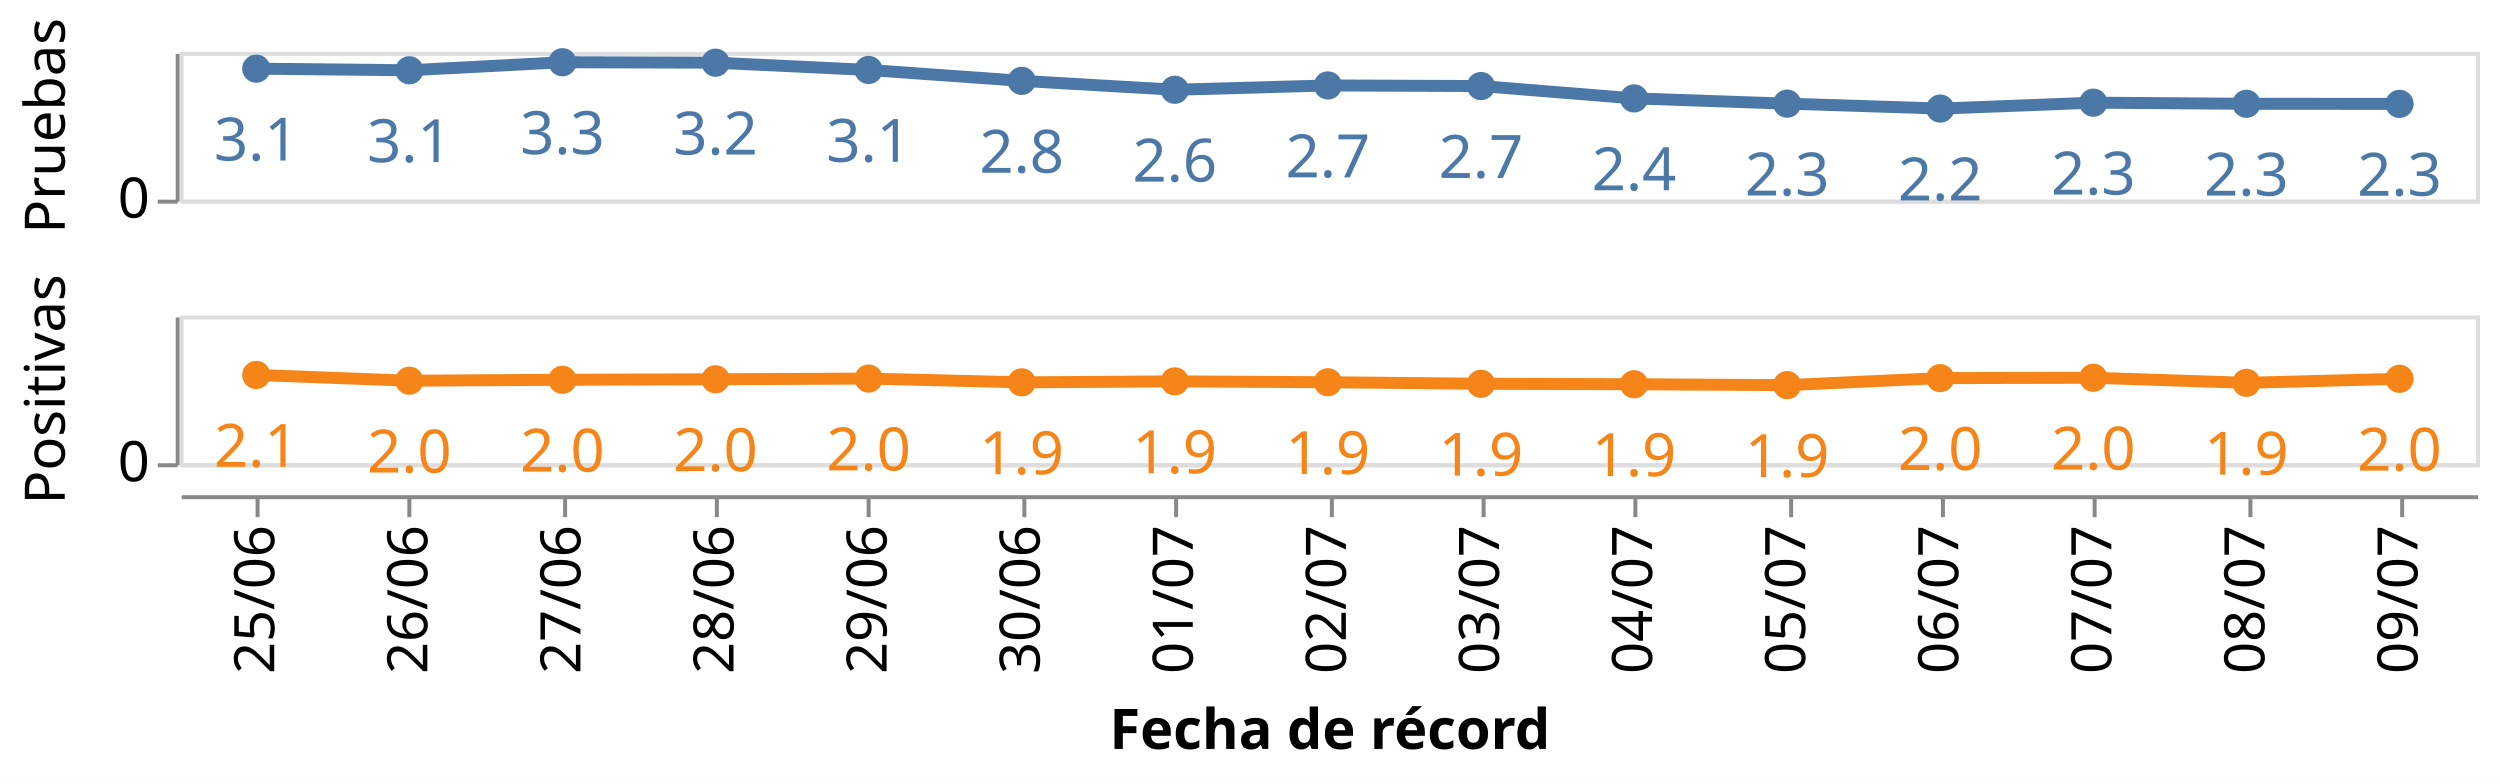
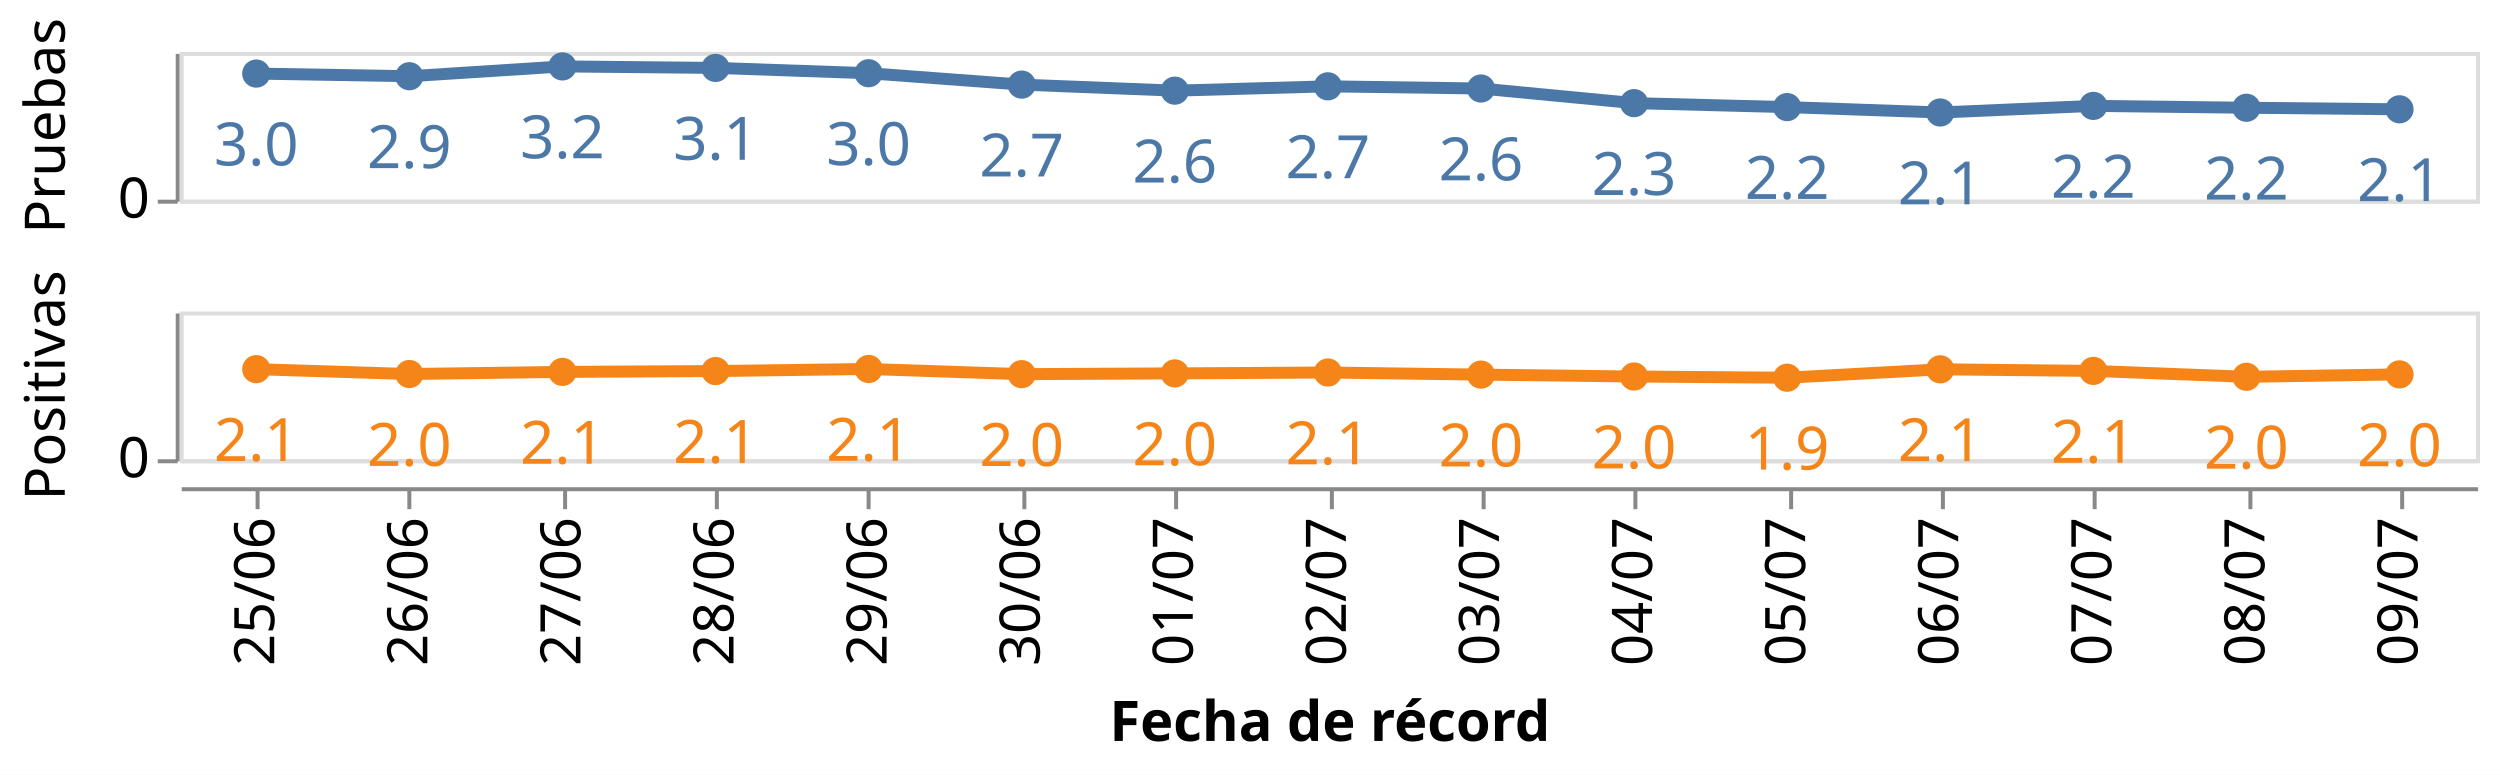
- <svg xmlns="http://www.w3.org/2000/svg" class="marks" width="626" height="196" viewBox="0 0 626 196" version="1.1">
-   <rect width="626" height="196" style="fill: white;" />
+ <svg xmlns="http://www.w3.org/2000/svg" class="marks" width="626" height="194" viewBox="0 0 626 194" version="1.1">
+   <rect width="626" height="194" style="fill: white;" />
  <g transform="translate(45,13)">
    <g class="mark-group role-frame root">
      <g transform="translate(0,0)">
        <path class="background" d="M0,0h0v0h0Z" style="fill: none;" />
        <g>
          <g class="mark-group role-row-header row_header">
            <g transform="translate(-1,0)">
              <path class="background" d="M0,0h0v37h0Z" style="fill: none;" />
              <g>
                <g class="mark-group role-axis">
                  <g transform="translate(0.5,0.5)">
                    <path class="background" d="M0,0h0v0h0Z" style="pointer-events: none; fill: none;" />
                    <g>
                      <g class="mark-rule role-axis-tick" style="pointer-events: none;">
                        <line transform="translate(0,37)" x2="-5" y2="0" style="fill: none; stroke: #888; stroke-width: 1; opacity: 1;" />
                      </g>
                      <g class="mark-text role-axis-label" style="pointer-events: none;">
                        <text text-anchor="end" transform="translate(-7,41)" style="font-family: sans-serif; font-size: 14px; fill: #000; opacity: 1;">0</text>
                      </g>
                      <g class="mark-rule role-axis-domain" style="pointer-events: none;">
                        <line transform="translate(0,37)" x2="0" y2="-37" style="fill: none; stroke: #888; stroke-width: 1; opacity: 1;" />
                      </g>
                    </g>
                    <path class="foreground" d="" style="pointer-events: none; display: none; fill: none;" />
                  </g>
                </g>
                <g class="mark-group role-title">
                  <g transform="translate(-38.78613,18.5)">
                    <path class="background" d="M0,0h0v0h0Z" style="pointer-events: none; fill: none;" />
                    <g>
                      <g class="mark-text role-title-text" style="pointer-events: none;">
                        <text text-anchor="middle" transform="translate(0,0) rotate(-90) translate(0,11)" style="font-family: sans-serif; font-size: 14px; fill: #000; opacity: 1;">Pruebas</text>
                      </g>
                    </g>
                    <path class="foreground" d="" style="pointer-events: none; display: none; fill: none;" />
                  </g>
                </g>
              </g>
              <path class="foreground" d="" style="display: none; fill: none;" />
            </g>
-             <g transform="translate(-1,66)">
+             <g transform="translate(-1,65)">
              <path class="background" d="M0,0h0v37h0Z" style="fill: none;" />
              <g>
                <g class="mark-group role-axis">
                  <g transform="translate(0.5,0.5)">
                    <path class="background" d="M0,0h0v0h0Z" style="pointer-events: none; fill: none;" />
                    <g>
                      <g class="mark-rule role-axis-tick" style="pointer-events: none;">
                        <line transform="translate(0,37)" x2="-5" y2="0" style="fill: none; stroke: #888; stroke-width: 1; opacity: 1;" />
                      </g>
                      <g class="mark-text role-axis-label" style="pointer-events: none;">
                        <text text-anchor="end" transform="translate(-7,41)" style="font-family: sans-serif; font-size: 14px; fill: #000; opacity: 1;">0</text>
                      </g>
                      <g class="mark-rule role-axis-domain" style="pointer-events: none;">
                        <line transform="translate(0,37)" x2="0" y2="-37" style="fill: none; stroke: #888; stroke-width: 1; opacity: 1;" />
                      </g>
                    </g>
                    <path class="foreground" d="" style="pointer-events: none; display: none; fill: none;" />
                  </g>
                </g>
                <g class="mark-group role-title">
                  <g transform="translate(-38.78613,18.5)">
                    <path class="background" d="M0,0h0v0h0Z" style="pointer-events: none; fill: none;" />
                    <g>
                      <g class="mark-text role-title-text" style="pointer-events: none;">
                        <text text-anchor="middle" transform="translate(0,0) rotate(-90) translate(0,11)" style="font-family: sans-serif; font-size: 14px; fill: #000; opacity: 1;">Positivas</text>
                      </g>
                    </g>
                    <path class="foreground" d="" style="pointer-events: none; display: none; fill: none;" />
                  </g>
                </g>
              </g>
              <path class="foreground" d="" style="display: none; fill: none;" />
            </g>
          </g>
          <g class="mark-group role-column-footer column_footer">
-             <g transform="translate(0,111)">
+             <g transform="translate(0,109)">
              <path class="background" d="M0,0h575v0h-575Z" style="fill: none;" />
              <g>
                <g class="mark-group role-axis">
                  <g transform="translate(0.5,0.5)">
                    <path class="background" d="M0,0h0v0h0Z" style="pointer-events: none; fill: none;" />
                    <g>
                      <g class="mark-rule role-axis-tick" style="pointer-events: none;">
                        <line transform="translate(19,0)" x2="0" y2="5" style="fill: none; stroke: #888; stroke-width: 1; opacity: 1;" />
                        <line transform="translate(57,0)" x2="0" y2="5" style="fill: none; stroke: #888; stroke-width: 1; opacity: 1;" />
                        <line transform="translate(96,0)" x2="0" y2="5" style="fill: none; stroke: #888; stroke-width: 1; opacity: 1;" />
                        <line transform="translate(134,0)" x2="0" y2="5" style="fill: none; stroke: #888; stroke-width: 1; opacity: 1;" />
                        <line transform="translate(172,0)" x2="0" y2="5" style="fill: none; stroke: #888; stroke-width: 1; opacity: 1;" />
                        <line transform="translate(211,0)" x2="0" y2="5" style="fill: none; stroke: #888; stroke-width: 1; opacity: 1;" />
                        <line transform="translate(249,0)" x2="0" y2="5" style="fill: none; stroke: #888; stroke-width: 1; opacity: 1;" />
                        <line transform="translate(288,0)" x2="0" y2="5" style="fill: none; stroke: #888; stroke-width: 1; opacity: 1;" />
                        <line transform="translate(326,0)" x2="0" y2="5" style="fill: none; stroke: #888; stroke-width: 1; opacity: 1;" />
                        <line transform="translate(364,0)" x2="0" y2="5" style="fill: none; stroke: #888; stroke-width: 1; opacity: 1;" />
                        <line transform="translate(403,0)" x2="0" y2="5" style="fill: none; stroke: #888; stroke-width: 1; opacity: 1;" />
                        <line transform="translate(441,0)" x2="0" y2="5" style="fill: none; stroke: #888; stroke-width: 1; opacity: 1;" />
                        <line transform="translate(479,0)" x2="0" y2="5" style="fill: none; stroke: #888; stroke-width: 1; opacity: 1;" />
                        <line transform="translate(518,0)" x2="0" y2="5" style="fill: none; stroke: #888; stroke-width: 1; opacity: 1;" />
                        <line transform="translate(556,0)" x2="0" y2="5" style="fill: none; stroke: #888; stroke-width: 1; opacity: 1;" />
                      </g>
                      <g class="mark-text role-axis-label" style="pointer-events: none;">
                        <text text-anchor="end" transform="translate(19.16667,7) rotate(270) translate(0,4)" style="font-family: sans-serif; font-size: 14px; fill: #000; opacity: 1;">25/06</text>
                        <text text-anchor="end" transform="translate(57.5,7) rotate(270) translate(0,4)" style="font-family: sans-serif; font-size: 14px; fill: #000; opacity: 1;">26/06</text>
                        <text text-anchor="end" transform="translate(95.83333,7) rotate(270) translate(0,4)" style="font-family: sans-serif; font-size: 14px; fill: #000; opacity: 1;">27/06</text>
                        <text text-anchor="end" transform="translate(134.1667,7) rotate(270) translate(0,4)" style="font-family: sans-serif; font-size: 14px; fill: #000; opacity: 1;">28/06</text>
                        <text text-anchor="end" transform="translate(172.5,7) rotate(270) translate(0,4)" style="font-family: sans-serif; font-size: 14px; fill: #000; opacity: 1;">29/06</text>
                        <text text-anchor="end" transform="translate(210.8333,7) rotate(270) translate(0,4)" style="font-family: sans-serif; font-size: 14px; fill: #000; opacity: 1;">30/06</text>
                        <text text-anchor="end" transform="translate(249.1667,7) rotate(270) translate(0,4)" style="font-family: sans-serif; font-size: 14px; fill: #000; opacity: 1;">01/07</text>
                        <text text-anchor="end" transform="translate(287.5,7) rotate(270) translate(0,4)" style="font-family: sans-serif; font-size: 14px; fill: #000; opacity: 1;">02/07</text>
                        <text text-anchor="end" transform="translate(325.8333,7) rotate(270) translate(0,4)" style="font-family: sans-serif; font-size: 14px; fill: #000; opacity: 1;">03/07</text>
                        <text text-anchor="end" transform="translate(364.1667,7) rotate(270) translate(0,4)" style="font-family: sans-serif; font-size: 14px; fill: #000; opacity: 1;">04/07</text>
                        <text text-anchor="end" transform="translate(402.5,7) rotate(270) translate(0,4)" style="font-family: sans-serif; font-size: 14px; fill: #000; opacity: 1;">05/07</text>
                        <text text-anchor="end" transform="translate(440.8333,7) rotate(270) translate(0,4)" style="font-family: sans-serif; font-size: 14px; fill: #000; opacity: 1;">06/07</text>
                        <text text-anchor="end" transform="translate(479.1667,7) rotate(270) translate(0,4)" style="font-family: sans-serif; font-size: 14px; fill: #000; opacity: 1;">07/07</text>
                        <text text-anchor="end" transform="translate(517.5,7) rotate(270) translate(0,4)" style="font-family: sans-serif; font-size: 14px; fill: #000; opacity: 1;">08/07</text>
                        <text text-anchor="end" transform="translate(555.8333,7) rotate(270) translate(0,4)" style="font-family: sans-serif; font-size: 14px; fill: #000; opacity: 1;">09/07</text>
                      </g>
                      <g class="mark-rule role-axis-domain" style="pointer-events: none;">
                        <line transform="translate(0,0)" x2="575" y2="0" style="fill: none; stroke: #888; stroke-width: 1; opacity: 1;" />
                      </g>
                      <g class="mark-text role-axis-title" style="pointer-events: none;">
                        <text text-anchor="middle" transform="translate(287.5,63.03418)" style="font-family: sans-serif; font-size: 14px; font-weight: bold; fill: #000; opacity: 1;">Fecha de récord</text>
                      </g>
                    </g>
                    <path class="foreground" d="" style="pointer-events: none; display: none; fill: none;" />
                  </g>
                </g>
              </g>
              <path class="foreground" d="" style="display: none; fill: none;" />
            </g>
          </g>
          <g class="mark-group role-scope cell">
            <g transform="translate(0,0)">
              <path class="background" d="M0.5,0.5h575v37h-575Z" style="fill: none; stroke: #ddd;" />
              <g>
                <g class="mark-group role-axis">
                  <g transform="translate(0.5,0.5)">
                    <path class="background" d="M0,0h0v0h0Z" style="pointer-events: none; fill: none;" />
                    <g>
                      <g class="mark-rule role-axis-grid" style="pointer-events: none;">
                        <line transform="translate(0,37)" x2="575" y2="0" style="fill: none; stroke: #ddd; stroke-width: 1; opacity: 1;" />
                      </g>
                    </g>
                    <path class="foreground" d="" style="pointer-events: none; display: none; fill: none;" />
                  </g>
                </g>
                <g class="mark-group role-scope child_layer_0_layer_0_pathgroup">
                  <g transform="translate(0,0)">
                    <path class="background" d="M0,0h575v37h-575Z" style="fill: none;" />
                    <g>
                      <g class="mark-line role-mark child_layer_0_layer_0_marks">
-                         <path d="M19.167,4.195L57.5,4.597L95.833,2.584L134.167,2.698L172.5,4.518L210.833,7.254L249.167,9.475L287.5,8.396L325.833,8.547L364.167,11.64L402.5,12.952L440.833,14.187L479.167,12.712L517.5,12.985L555.833,13.012" style="fill: none; stroke: #4c78a8; stroke-width: 3;" />
+                         <path d="M19.167,5.423L57.5,6.092L95.833,3.63L134.167,4.008L172.5,5.335L210.833,8.188L249.167,9.7L287.5,8.617L325.833,9.162L364.167,12.827L402.5,13.818L440.833,15.169L479.167,13.515L517.5,13.981L555.833,14.368" style="fill: none; stroke: #4c78a8; stroke-width: 3;" />
                      </g>
                    </g>
                    <path class="foreground" d="" style="display: none; fill: none;" />
                  </g>
                </g>
                <g class="mark-symbol role-mark child_layer_0_layer_1_marks">
-                   <path transform="translate(555.8333,13.01206)" d="M3.536,0A3.536,3.536,0,1,1,-3.536,0A3.536,3.536,0,1,1,3.536,0" style="fill: #4c78a8; stroke-width: 2; opacity: 1;" />
-                   <path transform="translate(517.5,12.98486)" d="M3.536,0A3.536,3.536,0,1,1,-3.536,0A3.536,3.536,0,1,1,3.536,0" style="fill: #4c78a8; stroke-width: 2; opacity: 1;" />
-                   <path transform="translate(479.1667,12.71208)" d="M3.536,0A3.536,3.536,0,1,1,-3.536,0A3.536,3.536,0,1,1,3.536,0" style="fill: #4c78a8; stroke-width: 2; opacity: 1;" />
-                   <path transform="translate(440.8333,14.18683)" d="M3.536,0A3.536,3.536,0,1,1,-3.536,0A3.536,3.536,0,1,1,3.536,0" style="fill: #4c78a8; stroke-width: 2; opacity: 1;" />
-                   <path transform="translate(402.5,12.95226)" d="M3.536,0A3.536,3.536,0,1,1,-3.536,0A3.536,3.536,0,1,1,3.536,0" style="fill: #4c78a8; stroke-width: 2; opacity: 1;" />
-                   <path transform="translate(364.1667,11.63974)" d="M3.536,0A3.536,3.536,0,1,1,-3.536,0A3.536,3.536,0,1,1,3.536,0" style="fill: #4c78a8; stroke-width: 2; opacity: 1;" />
-                   <path transform="translate(325.8333,8.54689)" d="M3.536,0A3.536,3.536,0,1,1,-3.536,0A3.536,3.536,0,1,1,3.536,0" style="fill: #4c78a8; stroke-width: 2; opacity: 1;" />
-                   <path transform="translate(287.5,8.396381)" d="M3.536,0A3.536,3.536,0,1,1,-3.536,0A3.536,3.536,0,1,1,3.536,0" style="fill: #4c78a8; stroke-width: 2; opacity: 1;" />
-                   <path transform="translate(249.1667,9.475416)" d="M3.536,0A3.536,3.536,0,1,1,-3.536,0A3.536,3.536,0,1,1,3.536,0" style="fill: #4c78a8; stroke-width: 2; opacity: 1;" />
-                   <path transform="translate(210.8333,7.254036)" d="M3.536,0A3.536,3.536,0,1,1,-3.536,0A3.536,3.536,0,1,1,3.536,0" style="fill: #4c78a8; stroke-width: 2; opacity: 1;" />
-                   <path transform="translate(172.5,4.518369)" d="M3.536,0A3.536,3.536,0,1,1,-3.536,0A3.536,3.536,0,1,1,3.536,0" style="fill: #4c78a8; stroke-width: 2; opacity: 1;" />
-                   <path transform="translate(134.1667,2.698194)" d="M3.536,0A3.536,3.536,0,1,1,-3.536,0A3.536,3.536,0,1,1,3.536,0" style="fill: #4c78a8; stroke-width: 2; opacity: 1;" />
-                   <path transform="translate(95.83333,2.584397)" d="M3.536,0A3.536,3.536,0,1,1,-3.536,0A3.536,3.536,0,1,1,3.536,0" style="fill: #4c78a8; stroke-width: 2; opacity: 1;" />
-                   <path transform="translate(57.5,4.597192)" d="M3.536,0A3.536,3.536,0,1,1,-3.536,0A3.536,3.536,0,1,1,3.536,0" style="fill: #4c78a8; stroke-width: 2; opacity: 1;" />
-                   <path transform="translate(19.16667,4.194724)" d="M3.536,0A3.536,3.536,0,1,1,-3.536,0A3.536,3.536,0,1,1,3.536,0" style="fill: #4c78a8; stroke-width: 2; opacity: 1;" />
+                   <path transform="translate(555.8333,14.36781)" d="M3.536,0A3.536,3.536,0,1,1,-3.536,0A3.536,3.536,0,1,1,3.536,0" style="fill: #4c78a8; stroke-width: 2; opacity: 1;" />
+                   <path transform="translate(517.5,13.98051)" d="M3.536,0A3.536,3.536,0,1,1,-3.536,0A3.536,3.536,0,1,1,3.536,0" style="fill: #4c78a8; stroke-width: 2; opacity: 1;" />
+                   <path transform="translate(479.1667,13.51545)" d="M3.536,0A3.536,3.536,0,1,1,-3.536,0A3.536,3.536,0,1,1,3.536,0" style="fill: #4c78a8; stroke-width: 2; opacity: 1;" />
+                   <path transform="translate(440.8333,15.16937)" d="M3.536,0A3.536,3.536,0,1,1,-3.536,0A3.536,3.536,0,1,1,3.536,0" style="fill: #4c78a8; stroke-width: 2; opacity: 1;" />
+                   <path transform="translate(402.5,13.81762)" d="M3.536,0A3.536,3.536,0,1,1,-3.536,0A3.536,3.536,0,1,1,3.536,0" style="fill: #4c78a8; stroke-width: 2; opacity: 1;" />
+                   <path transform="translate(364.1667,12.82676)" d="M3.536,0A3.536,3.536,0,1,1,-3.536,0A3.536,3.536,0,1,1,3.536,0" style="fill: #4c78a8; stroke-width: 2; opacity: 1;" />
+                   <path transform="translate(325.8333,9.162065)" d="M3.536,0A3.536,3.536,0,1,1,-3.536,0A3.536,3.536,0,1,1,3.536,0" style="fill: #4c78a8; stroke-width: 2; opacity: 1;" />
+                   <path transform="translate(287.5,8.617128)" d="M3.536,0A3.536,3.536,0,1,1,-3.536,0A3.536,3.536,0,1,1,3.536,0" style="fill: #4c78a8; stroke-width: 2; opacity: 1;" />
+                   <path transform="translate(249.1667,9.700251)" d="M3.536,0A3.536,3.536,0,1,1,-3.536,0A3.536,3.536,0,1,1,3.536,0" style="fill: #4c78a8; stroke-width: 2; opacity: 1;" />
+                   <path transform="translate(210.8333,8.187905)" d="M3.536,0A3.536,3.536,0,1,1,-3.536,0A3.536,3.536,0,1,1,3.536,0" style="fill: #4c78a8; stroke-width: 2; opacity: 1;" />
+                   <path transform="translate(172.5,5.335048)" d="M3.536,0A3.536,3.536,0,1,1,-3.536,0A3.536,3.536,0,1,1,3.536,0" style="fill: #4c78a8; stroke-width: 2; opacity: 1;" />
+                   <path transform="translate(134.1667,4.007845)" d="M3.536,0A3.536,3.536,0,1,1,-3.536,0A3.536,3.536,0,1,1,3.536,0" style="fill: #4c78a8; stroke-width: 2; opacity: 1;" />
+                   <path transform="translate(95.83333,3.630326)" d="M3.536,0A3.536,3.536,0,1,1,-3.536,0A3.536,3.536,0,1,1,3.536,0" style="fill: #4c78a8; stroke-width: 2; opacity: 1;" />
+                   <path transform="translate(57.5,6.092416)" d="M3.536,0A3.536,3.536,0,1,1,-3.536,0A3.536,3.536,0,1,1,3.536,0" style="fill: #4c78a8; stroke-width: 2; opacity: 1;" />
+                   <path transform="translate(19.16667,5.422962)" d="M3.536,0A3.536,3.536,0,1,1,-3.536,0A3.536,3.536,0,1,1,3.536,0" style="fill: #4c78a8; stroke-width: 2; opacity: 1;" />
                </g>
                <g class="mark-text role-mark child_layer_1_marks">
-                   <text text-anchor="middle" transform="translate(555.8333,36.01206)" style="font-family: sans-serif; font-size: 15px; fill: #4c78a8;">2.3</text>
-                   <text text-anchor="middle" transform="translate(517.5,35.98486)" style="font-family: sans-serif; font-size: 15px; fill: #4c78a8;">2.3</text>
-                   <text text-anchor="middle" transform="translate(479.1667,35.71208)" style="font-family: sans-serif; font-size: 15px; fill: #4c78a8;">2.3</text>
-                   <text text-anchor="middle" transform="translate(440.8333,37.18683)" style="font-family: sans-serif; font-size: 15px; fill: #4c78a8;">2.2</text>
-                   <text text-anchor="middle" transform="translate(402.5,35.95226)" style="font-family: sans-serif; font-size: 15px; fill: #4c78a8;">2.3</text>
-                   <text text-anchor="middle" transform="translate(364.1667,34.63974)" style="font-family: sans-serif; font-size: 15px; fill: #4c78a8;">2.4</text>
-                   <text text-anchor="middle" transform="translate(325.8333,31.54689)" style="font-family: sans-serif; font-size: 15px; fill: #4c78a8;">2.7</text>
-                   <text text-anchor="middle" transform="translate(287.5,31.39638)" style="font-family: sans-serif; font-size: 15px; fill: #4c78a8;">2.7</text>
-                   <text text-anchor="middle" transform="translate(249.1667,32.47542)" style="font-family: sans-serif; font-size: 15px; fill: #4c78a8;">2.6</text>
-                   <text text-anchor="middle" transform="translate(210.8333,30.25404)" style="font-family: sans-serif; font-size: 15px; fill: #4c78a8;">2.8</text>
-                   <text text-anchor="middle" transform="translate(172.5,27.51837)" style="font-family: sans-serif; font-size: 15px; fill: #4c78a8;">3.1</text>
-                   <text text-anchor="middle" transform="translate(134.1667,25.69819)" style="font-family: sans-serif; font-size: 15px; fill: #4c78a8;">3.2</text>
-                   <text text-anchor="middle" transform="translate(95.83333,25.5844)" style="font-family: sans-serif; font-size: 15px; fill: #4c78a8;">3.3</text>
-                   <text text-anchor="middle" transform="translate(57.5,27.59719)" style="font-family: sans-serif; font-size: 15px; fill: #4c78a8;">3.1</text>
-                   <text text-anchor="middle" transform="translate(19.16667,27.19472)" style="font-family: sans-serif; font-size: 15px; fill: #4c78a8;">3.1</text>
-                 </g>
-               </g>
-               <path class="foreground" d="" style="display: none; fill: none;" />
-             </g>
-             <g transform="translate(0,66)">
+                   <text text-anchor="middle" transform="translate(555.8333,37.36781)" style="font-family: sans-serif; font-size: 15px; fill: #4c78a8;">2.1</text>
+                   <text text-anchor="middle" transform="translate(517.5,36.98051)" style="font-family: sans-serif; font-size: 15px; fill: #4c78a8;">2.2</text>
+                   <text text-anchor="middle" transform="translate(479.1667,36.51545)" style="font-family: sans-serif; font-size: 15px; fill: #4c78a8;">2.2</text>
+                   <text text-anchor="middle" transform="translate(440.8333,38.16937)" style="font-family: sans-serif; font-size: 15px; fill: #4c78a8;">2.1</text>
+                   <text text-anchor="middle" transform="translate(402.5,36.81762)" style="font-family: sans-serif; font-size: 15px; fill: #4c78a8;">2.2</text>
+                   <text text-anchor="middle" transform="translate(364.1667,35.82676)" style="font-family: sans-serif; font-size: 15px; fill: #4c78a8;">2.3</text>
+                   <text text-anchor="middle" transform="translate(325.8333,32.16207)" style="font-family: sans-serif; font-size: 15px; fill: #4c78a8;">2.6</text>
+                   <text text-anchor="middle" transform="translate(287.5,31.61713)" style="font-family: sans-serif; font-size: 15px; fill: #4c78a8;">2.7</text>
+                   <text text-anchor="middle" transform="translate(249.1667,32.70025)" style="font-family: sans-serif; font-size: 15px; fill: #4c78a8;">2.6</text>
+                   <text text-anchor="middle" transform="translate(210.8333,31.1879)" style="font-family: sans-serif; font-size: 15px; fill: #4c78a8;">2.7</text>
+                   <text text-anchor="middle" transform="translate(172.5,28.33505)" style="font-family: sans-serif; font-size: 15px; fill: #4c78a8;">3.0</text>
+                   <text text-anchor="middle" transform="translate(134.1667,27.00784)" style="font-family: sans-serif; font-size: 15px; fill: #4c78a8;">3.1</text>
+                   <text text-anchor="middle" transform="translate(95.83333,26.63033)" style="font-family: sans-serif; font-size: 15px; fill: #4c78a8;">3.2</text>
+                   <text text-anchor="middle" transform="translate(57.5,29.09242)" style="font-family: sans-serif; font-size: 15px; fill: #4c78a8;">2.9</text>
+                   <text text-anchor="middle" transform="translate(19.16667,28.42296)" style="font-family: sans-serif; font-size: 15px; fill: #4c78a8;">3.0</text>
+                 </g>
+               </g>
+               <path class="foreground" d="" style="display: none; fill: none;" />
+             </g>
+             <g transform="translate(0,65)">
              <path class="background" d="M0.5,0.5h575v37h-575Z" style="fill: none; stroke: #ddd;" />
              <g>
                <g class="mark-group role-axis">
                  <g transform="translate(0.5,0.5)">
                    <path class="background" d="M0,0h0v0h0Z" style="pointer-events: none; fill: none;" />
                    <g>
                      <g class="mark-rule role-axis-grid" style="pointer-events: none;">
                        <line transform="translate(0,37)" x2="575" y2="0" style="fill: none; stroke: #ddd; stroke-width: 1; opacity: 1;" />
                      </g>
                    </g>
                    <path class="foreground" d="" style="pointer-events: none; display: none; fill: none;" />
                  </g>
                </g>
                <g class="mark-group role-scope child_layer_0_layer_0_pathgroup">
                  <g transform="translate(0,0)">
                    <path class="background" d="M0,0h575v37h-575Z" style="fill: none;" />
                    <g>
                      <g class="mark-line role-mark child_layer_0_layer_0_marks">
-                         <path d="M19.167,14.892L57.5,16.329L95.833,16.096L134.167,15.971L172.5,15.792L210.833,16.736L249.167,16.496L287.5,16.707L325.833,17.095L364.167,17.217L402.5,17.437L440.833,15.679L479.167,15.595L517.5,16.856L555.833,15.857" style="fill: none; stroke: #f58518; stroke-width: 3;" />
+                         <path d="M19.167,14.439L57.5,15.654L95.833,15.122L134.167,14.91L172.5,14.393L210.833,15.685L249.167,15.499L287.5,15.277L325.833,15.802L364.167,16.28L402.5,16.58L440.833,14.478L479.167,14.874L517.5,16.348L555.833,15.749" style="fill: none; stroke: #f58518; stroke-width: 3;" />
                      </g>
                    </g>
                    <path class="foreground" d="" style="display: none; fill: none;" />
                  </g>
                </g>
                <g class="mark-symbol role-mark child_layer_0_layer_1_marks">
-                   <path transform="translate(555.8333,15.85714)" d="M3.536,0A3.536,3.536,0,1,1,-3.536,0A3.536,3.536,0,1,1,3.536,0" style="fill: #f58518; stroke-width: 2; opacity: 1;" />
-                   <path transform="translate(517.5,16.85614)" d="M3.536,0A3.536,3.536,0,1,1,-3.536,0A3.536,3.536,0,1,1,3.536,0" style="fill: #f58518; stroke-width: 2; opacity: 1;" />
-                   <path transform="translate(479.1667,15.59531)" d="M3.536,0A3.536,3.536,0,1,1,-3.536,0A3.536,3.536,0,1,1,3.536,0" style="fill: #f58518; stroke-width: 2; opacity: 1;" />
-                   <path transform="translate(440.8333,15.67917)" d="M3.536,0A3.536,3.536,0,1,1,-3.536,0A3.536,3.536,0,1,1,3.536,0" style="fill: #f58518; stroke-width: 2; opacity: 1;" />
-                   <path transform="translate(402.5,17.43678)" d="M3.536,0A3.536,3.536,0,1,1,-3.536,0A3.536,3.536,0,1,1,3.536,0" style="fill: #f58518; stroke-width: 2; opacity: 1;" />
-                   <path transform="translate(364.1667,17.21721)" d="M3.536,0A3.536,3.536,0,1,1,-3.536,0A3.536,3.536,0,1,1,3.536,0" style="fill: #f58518; stroke-width: 2; opacity: 1;" />
-                   <path transform="translate(325.8333,17.09487)" d="M3.536,0A3.536,3.536,0,1,1,-3.536,0A3.536,3.536,0,1,1,3.536,0" style="fill: #f58518; stroke-width: 2; opacity: 1;" />
-                   <path transform="translate(287.5,16.70745)" d="M3.536,0A3.536,3.536,0,1,1,-3.536,0A3.536,3.536,0,1,1,3.536,0" style="fill: #f58518; stroke-width: 2; opacity: 1;" />
-                   <path transform="translate(249.1667,16.49551)" d="M3.536,0A3.536,3.536,0,1,1,-3.536,0A3.536,3.536,0,1,1,3.536,0" style="fill: #f58518; stroke-width: 2; opacity: 1;" />
-                   <path transform="translate(210.8333,16.73557)" d="M3.536,0A3.536,3.536,0,1,1,-3.536,0A3.536,3.536,0,1,1,3.536,0" style="fill: #f58518; stroke-width: 2; opacity: 1;" />
-                   <path transform="translate(172.5,15.79169)" d="M3.536,0A3.536,3.536,0,1,1,-3.536,0A3.536,3.536,0,1,1,3.536,0" style="fill: #f58518; stroke-width: 2; opacity: 1;" />
-                   <path transform="translate(134.1667,15.97122)" d="M3.536,0A3.536,3.536,0,1,1,-3.536,0A3.536,3.536,0,1,1,3.536,0" style="fill: #f58518; stroke-width: 2; opacity: 1;" />
-                   <path transform="translate(95.83333,16.0965)" d="M3.536,0A3.536,3.536,0,1,1,-3.536,0A3.536,3.536,0,1,1,3.536,0" style="fill: #f58518; stroke-width: 2; opacity: 1;" />
-                   <path transform="translate(57.5,16.32908)" d="M3.536,0A3.536,3.536,0,1,1,-3.536,0A3.536,3.536,0,1,1,3.536,0" style="fill: #f58518; stroke-width: 2; opacity: 1;" />
-                   <path transform="translate(19.16667,14.89172)" d="M3.536,0A3.536,3.536,0,1,1,-3.536,0A3.536,3.536,0,1,1,3.536,0" style="fill: #f58518; stroke-width: 2; opacity: 1;" />
+                   <path transform="translate(555.8333,15.74864)" d="M3.536,0A3.536,3.536,0,1,1,-3.536,0A3.536,3.536,0,1,1,3.536,0" style="fill: #f58518; stroke-width: 2; opacity: 1;" />
+                   <path transform="translate(517.5,16.34838)" d="M3.536,0A3.536,3.536,0,1,1,-3.536,0A3.536,3.536,0,1,1,3.536,0" style="fill: #f58518; stroke-width: 2; opacity: 1;" />
+                   <path transform="translate(479.1667,14.87426)" d="M3.536,0A3.536,3.536,0,1,1,-3.536,0A3.536,3.536,0,1,1,3.536,0" style="fill: #f58518; stroke-width: 2; opacity: 1;" />
+                   <path transform="translate(440.8333,14.47826)" d="M3.536,0A3.536,3.536,0,1,1,-3.536,0A3.536,3.536,0,1,1,3.536,0" style="fill: #f58518; stroke-width: 2; opacity: 1;" />
+                   <path transform="translate(402.5,16.58045)" d="M3.536,0A3.536,3.536,0,1,1,-3.536,0A3.536,3.536,0,1,1,3.536,0" style="fill: #f58518; stroke-width: 2; opacity: 1;" />
+                   <path transform="translate(364.1667,16.28)" d="M3.536,0A3.536,3.536,0,1,1,-3.536,0A3.536,3.536,0,1,1,3.536,0" style="fill: #f58518; stroke-width: 2; opacity: 1;" />
+                   <path transform="translate(325.8333,15.80223)" d="M3.536,0A3.536,3.536,0,1,1,-3.536,0A3.536,3.536,0,1,1,3.536,0" style="fill: #f58518; stroke-width: 2; opacity: 1;" />
+                   <path transform="translate(287.5,15.277)" d="M3.536,0A3.536,3.536,0,1,1,-3.536,0A3.536,3.536,0,1,1,3.536,0" style="fill: #f58518; stroke-width: 2; opacity: 1;" />
+                   <path transform="translate(249.1667,15.49879)" d="M3.536,0A3.536,3.536,0,1,1,-3.536,0A3.536,3.536,0,1,1,3.536,0" style="fill: #f58518; stroke-width: 2; opacity: 1;" />
+                   <path transform="translate(210.8333,15.68525)" d="M3.536,0A3.536,3.536,0,1,1,-3.536,0A3.536,3.536,0,1,1,3.536,0" style="fill: #f58518; stroke-width: 2; opacity: 1;" />
+                   <path transform="translate(172.5,14.3927)" d="M3.536,0A3.536,3.536,0,1,1,-3.536,0A3.536,3.536,0,1,1,3.536,0" style="fill: #f58518; stroke-width: 2; opacity: 1;" />
+                   <path transform="translate(134.1667,14.91045)" d="M3.536,0A3.536,3.536,0,1,1,-3.536,0A3.536,3.536,0,1,1,3.536,0" style="fill: #f58518; stroke-width: 2; opacity: 1;" />
+                   <path transform="translate(95.83333,15.12223)" d="M3.536,0A3.536,3.536,0,1,1,-3.536,0A3.536,3.536,0,1,1,3.536,0" style="fill: #f58518; stroke-width: 2; opacity: 1;" />
+                   <path transform="translate(57.5,15.65385)" d="M3.536,0A3.536,3.536,0,1,1,-3.536,0A3.536,3.536,0,1,1,3.536,0" style="fill: #f58518; stroke-width: 2; opacity: 1;" />
+                   <path transform="translate(19.16667,14.43902)" d="M3.536,0A3.536,3.536,0,1,1,-3.536,0A3.536,3.536,0,1,1,3.536,0" style="fill: #f58518; stroke-width: 2; opacity: 1;" />
                </g>
                <g class="mark-text role-mark child_layer_1_marks">
-                   <text text-anchor="middle" transform="translate(555.8333,38.85714)" style="font-family: sans-serif; font-size: 15px; fill: #f58518;">2.0</text>
-                   <text text-anchor="middle" transform="translate(517.5,39.85614)" style="font-family: sans-serif; font-size: 15px; fill: #f58518;">1.9</text>
-                   <text text-anchor="middle" transform="translate(479.1667,38.59531)" style="font-family: sans-serif; font-size: 15px; fill: #f58518;">2.0</text>
-                   <text text-anchor="middle" transform="translate(440.8333,38.67917)" style="font-family: sans-serif; font-size: 15px; fill: #f58518;">2.0</text>
-                   <text text-anchor="middle" transform="translate(402.5,40.43678)" style="font-family: sans-serif; font-size: 15px; fill: #f58518;">1.9</text>
-                   <text text-anchor="middle" transform="translate(364.1667,40.21721)" style="font-family: sans-serif; font-size: 15px; fill: #f58518;">1.9</text>
-                   <text text-anchor="middle" transform="translate(325.8333,40.09487)" style="font-family: sans-serif; font-size: 15px; fill: #f58518;">1.9</text>
-                   <text text-anchor="middle" transform="translate(287.5,39.70745)" style="font-family: sans-serif; font-size: 15px; fill: #f58518;">1.9</text>
-                   <text text-anchor="middle" transform="translate(249.1667,39.49551)" style="font-family: sans-serif; font-size: 15px; fill: #f58518;">1.9</text>
-                   <text text-anchor="middle" transform="translate(210.8333,39.73557)" style="font-family: sans-serif; font-size: 15px; fill: #f58518;">1.9</text>
-                   <text text-anchor="middle" transform="translate(172.5,38.79169)" style="font-family: sans-serif; font-size: 15px; fill: #f58518;">2.0</text>
-                   <text text-anchor="middle" transform="translate(134.1667,38.97122)" style="font-family: sans-serif; font-size: 15px; fill: #f58518;">2.0</text>
-                   <text text-anchor="middle" transform="translate(95.83333,39.0965)" style="font-family: sans-serif; font-size: 15px; fill: #f58518;">2.0</text>
-                   <text text-anchor="middle" transform="translate(57.5,39.32908)" style="font-family: sans-serif; font-size: 15px; fill: #f58518;">2.0</text>
-                   <text text-anchor="middle" transform="translate(19.16667,37.89172)" style="font-family: sans-serif; font-size: 15px; fill: #f58518;">2.1</text>
+                   <text text-anchor="middle" transform="translate(555.8333,38.74864)" style="font-family: sans-serif; font-size: 15px; fill: #f58518;">2.0</text>
+                   <text text-anchor="middle" transform="translate(517.5,39.34838)" style="font-family: sans-serif; font-size: 15px; fill: #f58518;">2.0</text>
+                   <text text-anchor="middle" transform="translate(479.1667,37.87426)" style="font-family: sans-serif; font-size: 15px; fill: #f58518;">2.1</text>
+                   <text text-anchor="middle" transform="translate(440.8333,37.47826)" style="font-family: sans-serif; font-size: 15px; fill: #f58518;">2.1</text>
+                   <text text-anchor="middle" transform="translate(402.5,39.58045)" style="font-family: sans-serif; font-size: 15px; fill: #f58518;">1.9</text>
+                   <text text-anchor="middle" transform="translate(364.1667,39.28)" style="font-family: sans-serif; font-size: 15px; fill: #f58518;">2.0</text>
+                   <text text-anchor="middle" transform="translate(325.8333,38.80223)" style="font-family: sans-serif; font-size: 15px; fill: #f58518;">2.0</text>
+                   <text text-anchor="middle" transform="translate(287.5,38.277)" style="font-family: sans-serif; font-size: 15px; fill: #f58518;">2.1</text>
+                   <text text-anchor="middle" transform="translate(249.1667,38.49879)" style="font-family: sans-serif; font-size: 15px; fill: #f58518;">2.0</text>
+                   <text text-anchor="middle" transform="translate(210.8333,38.68525)" style="font-family: sans-serif; font-size: 15px; fill: #f58518;">2.0</text>
+                   <text text-anchor="middle" transform="translate(172.5,37.3927)" style="font-family: sans-serif; font-size: 15px; fill: #f58518;">2.1</text>
+                   <text text-anchor="middle" transform="translate(134.1667,37.91045)" style="font-family: sans-serif; font-size: 15px; fill: #f58518;">2.1</text>
+                   <text text-anchor="middle" transform="translate(95.83333,38.12223)" style="font-family: sans-serif; font-size: 15px; fill: #f58518;">2.1</text>
+                   <text text-anchor="middle" transform="translate(57.5,38.65385)" style="font-family: sans-serif; font-size: 15px; fill: #f58518;">2.0</text>
+                   <text text-anchor="middle" transform="translate(19.16667,37.43902)" style="font-family: sans-serif; font-size: 15px; fill: #f58518;">2.1</text>
                </g>
              </g>
              <path class="foreground" d="" style="display: none; fill: none;" />
            </g>
          </g>
        </g>
        <path class="foreground" d="" style="display: none; fill: none;" />
      </g>
    </g>
  </g>
</svg>
